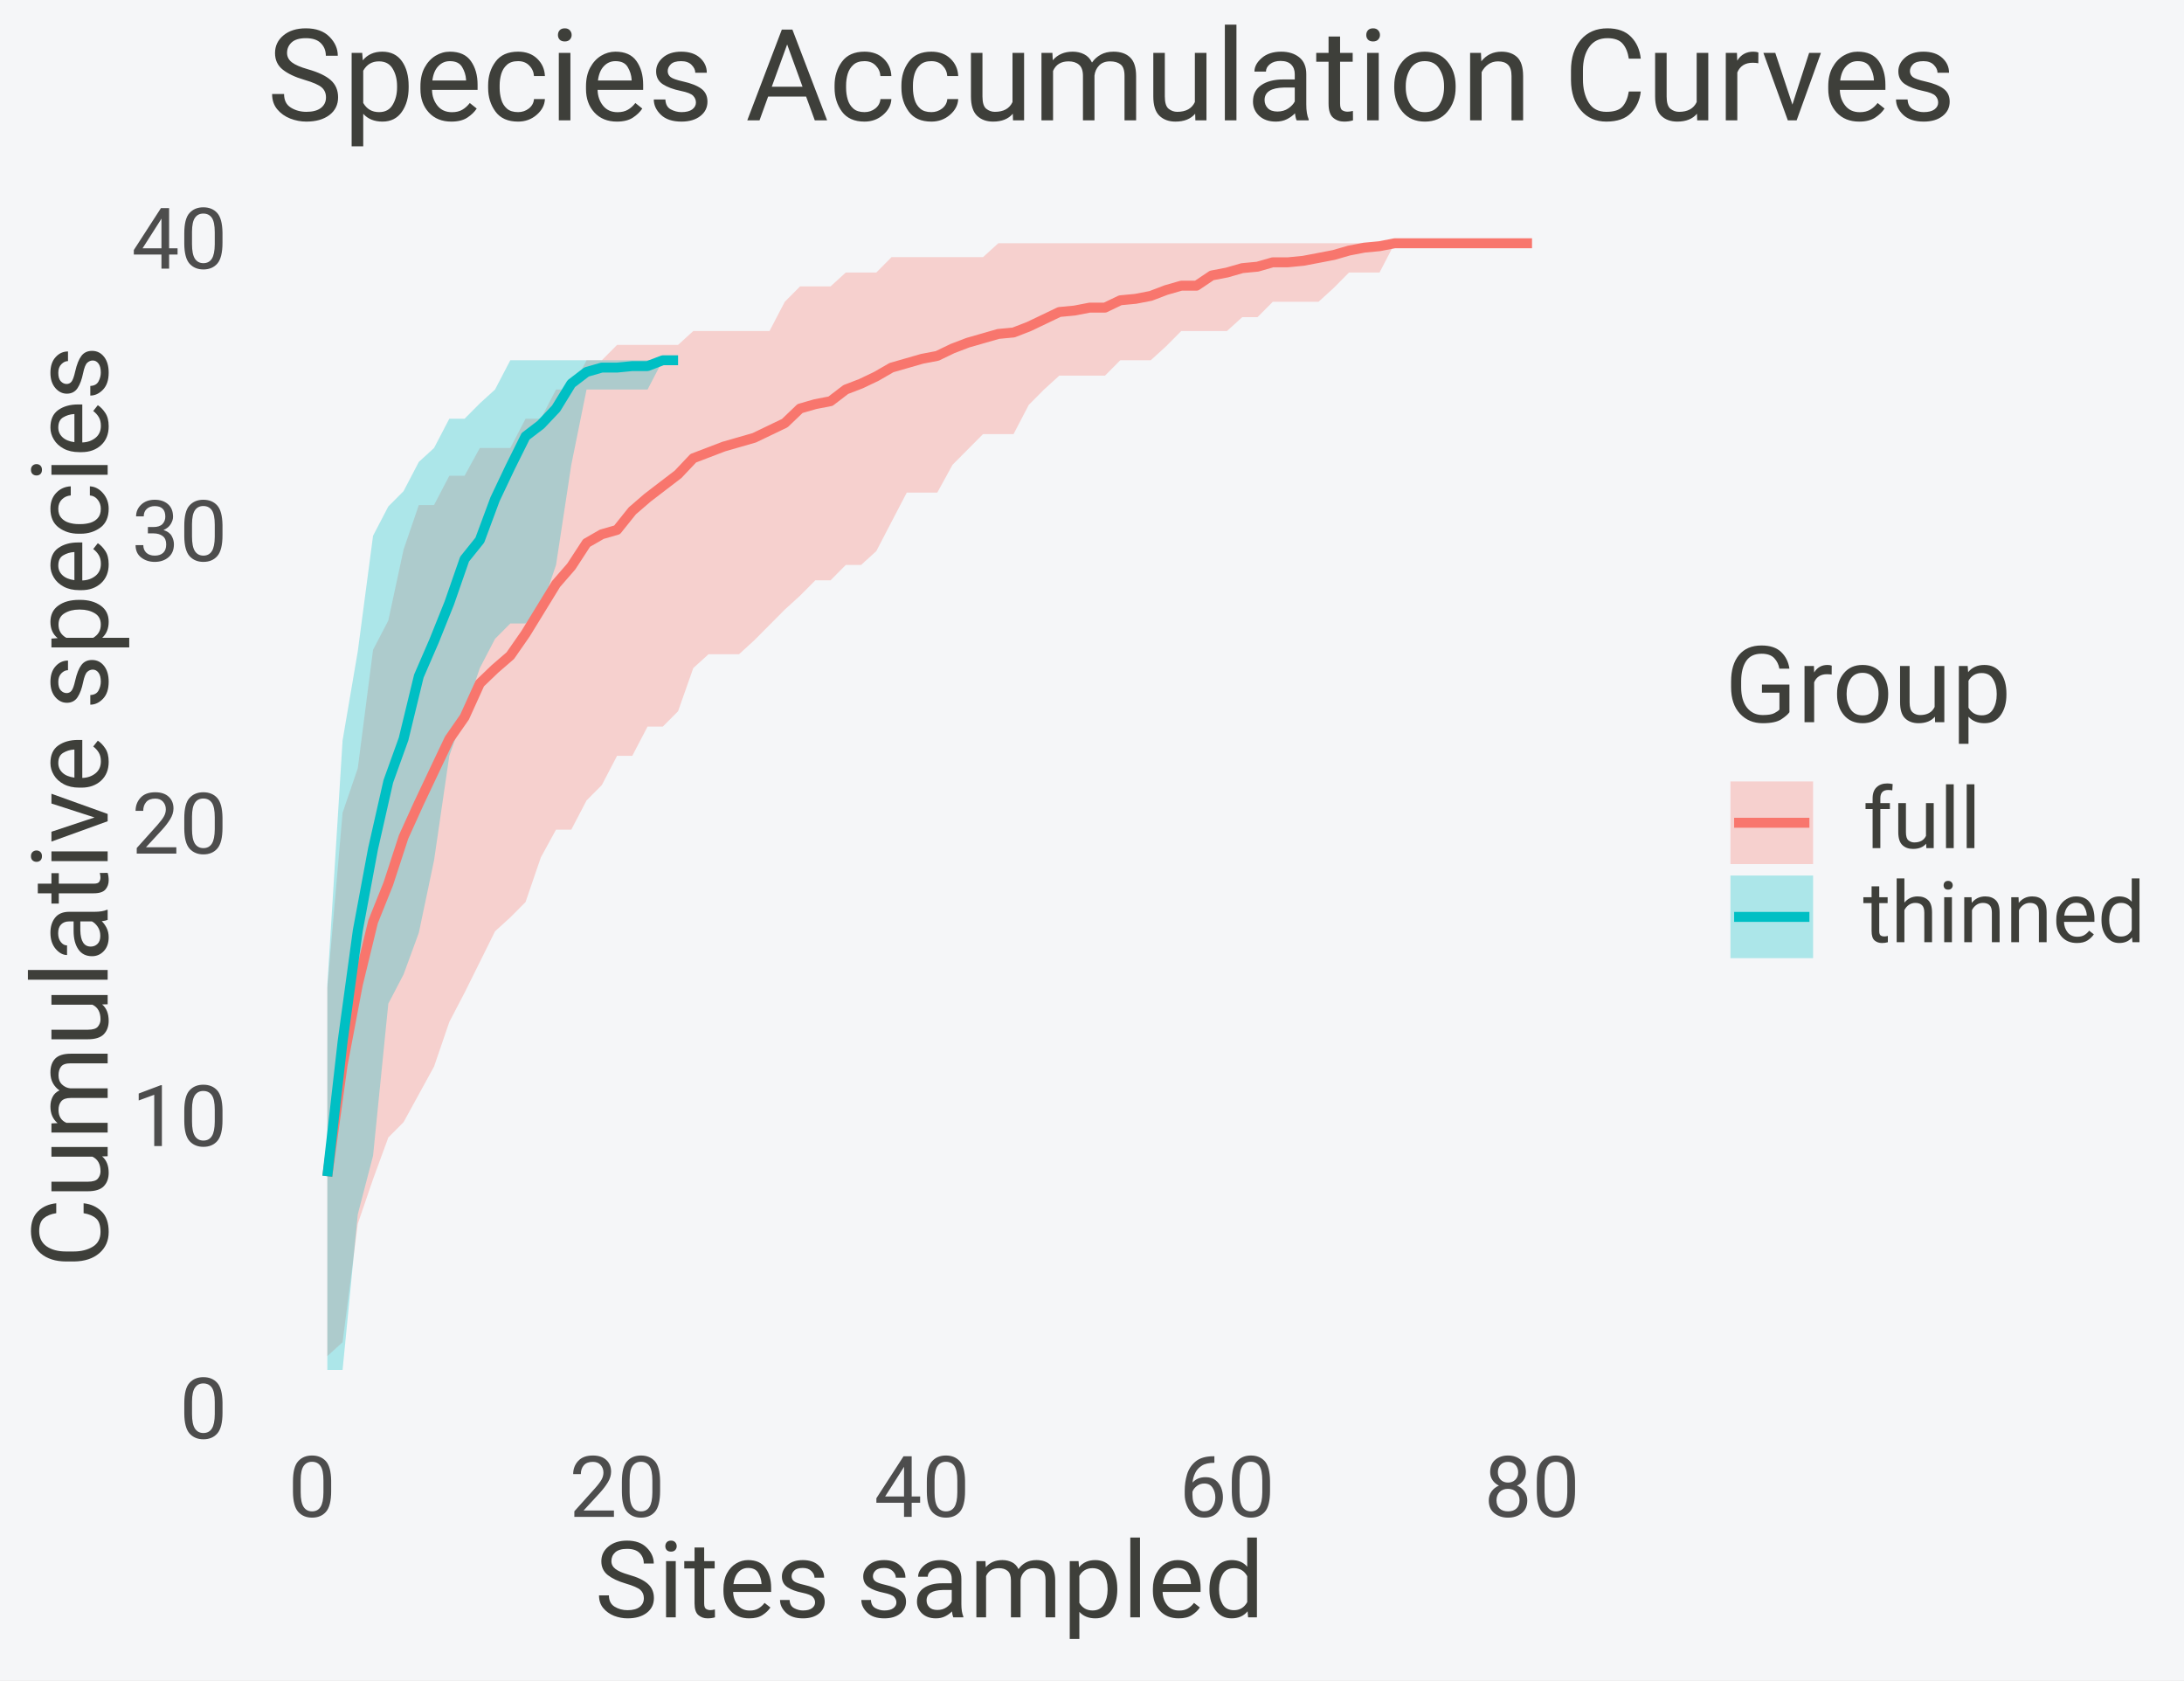
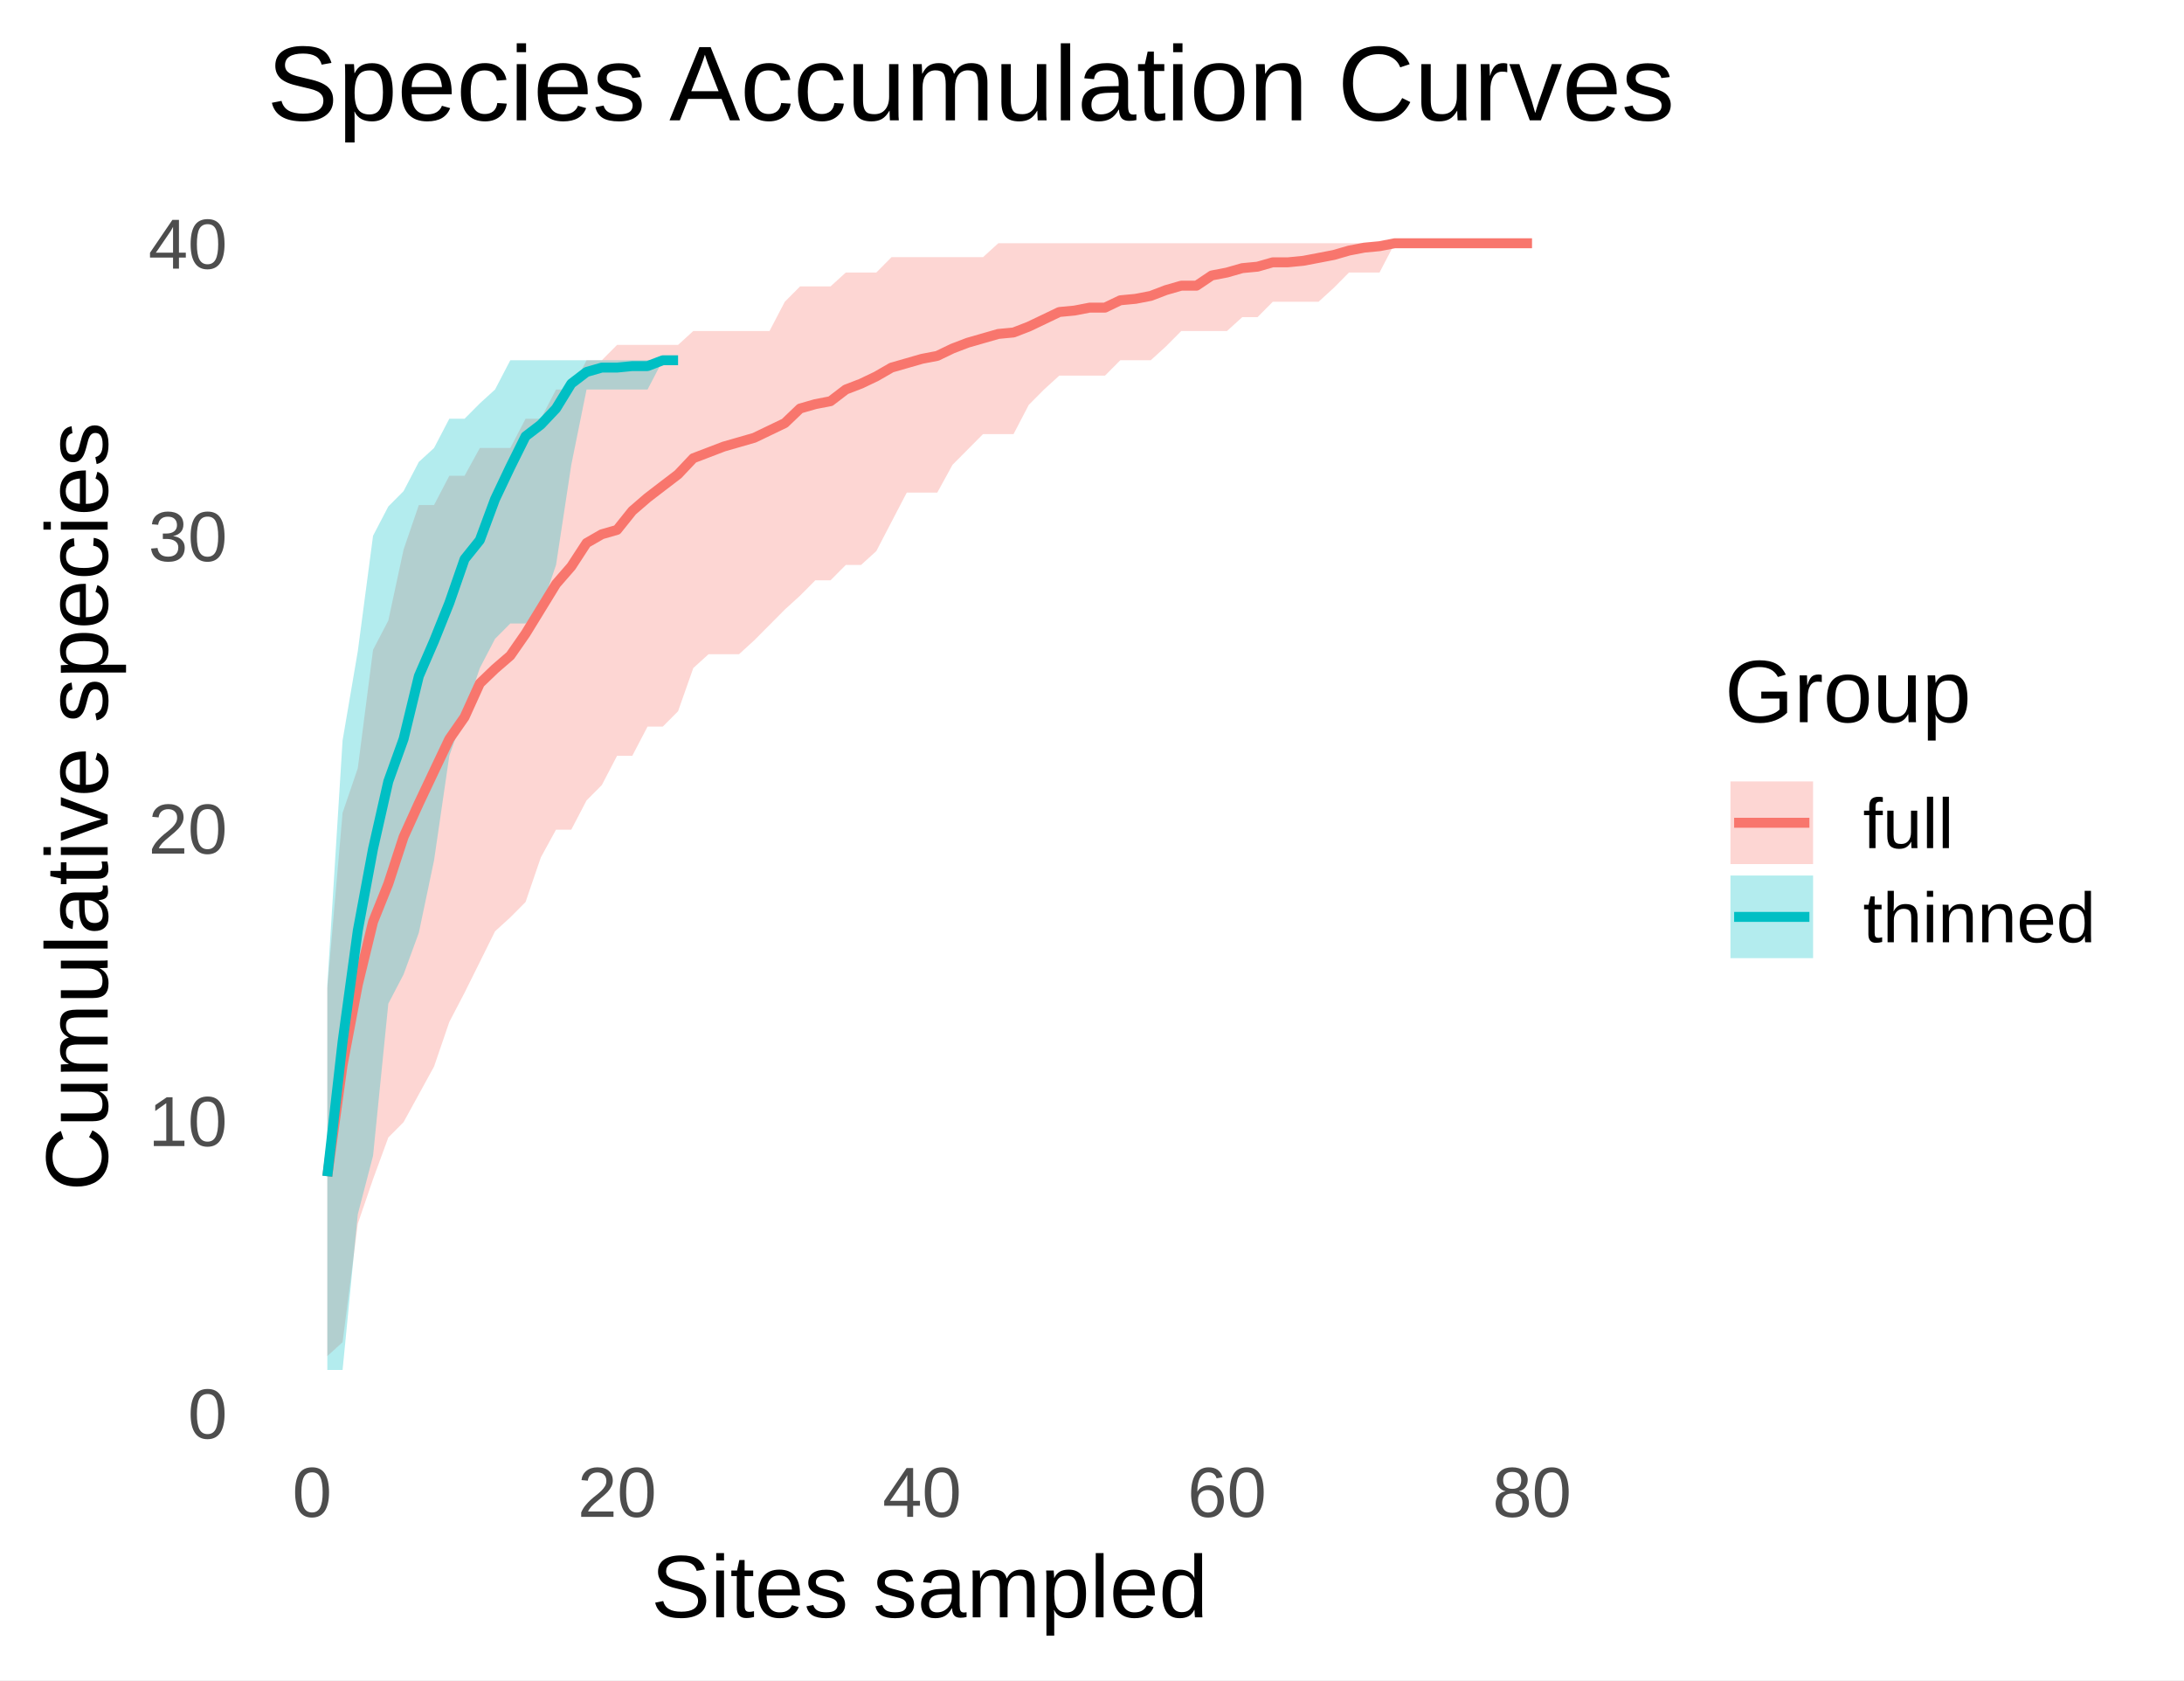
<svg xmlns="http://www.w3.org/2000/svg" width="468.00pt" height="360.00pt" viewBox="0 0 468.00 360.00">
  <g class="svglite">
    <defs>
      <style type="text/css">
-     /* theme-aware-processed */
-     .svglite line, .svglite polyline, .svglite polygon, .svglite path, .svglite circle {
+     .svglite line, .svglite polyline, .svglite polygon, .svglite path, .svglite rect, .svglite circle {
      fill: none;
-       stroke: #3E3F3A;
-       stroke-linecap: round;
-       stroke-linejoin: round;
-       stroke-miterlimit: 10.00;
-     }
-     .svglite &gt; g &gt; rect {
-       fill: none;
-       stroke: #3E3F3A;
+       stroke: #000000;
      stroke-linecap: round;
      stroke-linejoin: round;
      stroke-miterlimit: 10.00;
    }
    .svglite text {
      white-space: pre;
-       fill: #3E3F3A;
    }
    .svglite g.glyphgroup path {
      fill: inherit;
      stroke: none;
    }
  </style>
    </defs>
-     <rect class="svg-bg" width="100%" height="100%" style="stroke: none; fill: #F5F6F8;" />
+     <rect width="100%" height="100%" style="stroke: none; fill: #FFFFFF;" />
    <defs>
      <clipPath id="cpMC4wMHw0NjguMDB8MC4wMHwzNjAuMDA=">
        <rect x="0.00" y="0.00" width="468.00" height="360.00" />
      </clipPath>
    </defs>
    <g clip-path="url(#cpMC4wMHw0NjguMDB8MC4wMHwzNjAuMDA=)">
-       <rect x="0.00" y="0.00" width="468.00" height="360.00" style="stroke-width: 1.84; stroke: none;" /> fill: #F5F6F8;' /&gt;
- </g>
+       <rect x="0.00" y="0.00" width="468.00" height="360.00" style="stroke-width: 1.84; stroke: none;" />
+     </g>
    <defs>
      <clipPath id="cpNTcuMjN8MzQxLjE5fDQwLjA1fDMwNS42MQ==">
        <rect x="57.23" y="40.05" width="283.96" height="265.55" />
      </clipPath>
    </defs>
    <g clip-path="url(#cpNTcuMjN8MzQxLjE5fDQwLjA1fDMwNS42MQ==)">
-       <rect x="57.23" y="40.05" width="283.96" height="265.55" style="stroke-width: 1.84; stroke: none;" /> fill: #F5F6F8;' /&gt;
- <polygon points="70.14,211.76 73.41,174.16 76.67,164.60 79.94,139.23 83.21,132.96 86.48,117.76 89.75,108.21 93.01,108.21 96.28,101.94 99.55,101.94 102.82,95.99 106.08,95.99 109.35,95.99 112.62,89.72 115.89,89.72 119.15,83.46 122.42,83.46 125.69,77.19 128.96,77.19 132.23,73.90 135.49,73.90 138.76,73.90 142.03,73.90 145.30,73.90 148.56,70.92 151.83,70.92 155.10,70.92 158.37,70.92 161.63,70.92 164.90,70.92 168.17,64.66 171.44,61.37 174.71,61.37 177.97,61.37 181.24,58.39 184.51,58.39 187.78,58.39 191.04,55.10 194.31,55.10 197.58,55.10 200.85,55.10 204.11,55.10 207.38,55.10 210.65,55.10 213.92,52.12 217.19,52.12 220.45,52.12 223.72,52.12 226.99,52.12 230.26,52.12 233.52,52.12 236.79,52.12 240.06,52.12 243.33,52.12 246.59,52.12 249.86,52.12 253.13,52.12 256.40,52.12 259.66,52.12 262.93,52.12 266.20,52.12 269.47,52.12 272.74,52.12 276.00,52.12 279.27,52.12 282.54,52.12 285.81,52.12 289.07,52.12 292.34,52.12 295.61,52.12 298.88,52.12 302.14,52.12 305.41,52.12 308.68,52.12 311.95,52.12 315.22,52.12 318.48,52.12 321.75,52.12 325.02,52.12 328.29,52.12 328.29,52.12 325.02,52.12 321.75,52.12 318.48,52.12 315.22,52.12 311.95,52.12 308.68,52.12 305.41,52.12 302.14,52.12 298.88,52.12 295.61,58.39 292.34,58.39 289.07,58.39 285.81,61.68 282.54,64.66 279.27,64.66 276.00,64.66 272.74,64.66 269.47,67.95 266.20,67.95 262.93,70.92 259.66,70.92 256.40,70.92 253.13,70.92 249.86,74.21 246.59,77.19 243.33,77.19 240.06,77.19 236.79,80.48 233.52,80.48 230.26,80.48 226.99,80.48 223.72,83.46 220.45,86.75 217.19,93.01 213.92,93.01 210.65,93.01 207.38,96.30 204.11,99.59 200.85,105.54 197.58,105.54 194.31,105.54 191.04,111.81 187.78,118.08 184.51,121.05 181.24,121.05 177.97,124.34 174.71,124.34 171.44,127.63 168.17,130.61 164.90,133.90 161.63,137.19 158.37,140.17 155.10,140.17 151.83,140.17 148.56,143.14 145.30,152.39 142.03,155.68 138.76,155.68 135.49,161.94 132.23,161.94 128.96,168.21 125.69,171.50 122.42,177.76 119.15,177.76 115.89,183.72 112.62,193.27 109.35,196.56 106.08,199.54 102.82,206.12 99.55,212.70 96.28,218.97 93.01,228.52 89.75,234.47 86.48,240.43 83.21,243.72 79.94,252.65 76.67,262.20 73.41,287.58 70.14,290.56 " style="stroke-width: 0.00; stroke: none; stroke-linecap: butt; fill: #F8766D; fill-opacity: 0.30;" />
+       <rect x="57.23" y="40.05" width="283.96" height="265.55" style="stroke-width: 1.84; stroke: none;" />
+       <polygon points="70.14,211.76 73.41,174.16 76.67,164.60 79.94,139.23 83.21,132.96 86.48,117.76 89.75,108.21 93.01,108.21 96.28,101.94 99.55,101.94 102.82,95.99 106.08,95.99 109.35,95.99 112.62,89.72 115.89,89.72 119.15,83.46 122.42,83.46 125.69,77.19 128.96,77.19 132.23,73.90 135.49,73.90 138.76,73.90 142.03,73.90 145.30,73.90 148.56,70.92 151.83,70.92 155.10,70.92 158.37,70.92 161.63,70.92 164.90,70.92 168.17,64.66 171.44,61.37 174.71,61.37 177.97,61.37 181.24,58.39 184.51,58.39 187.78,58.39 191.04,55.10 194.31,55.10 197.58,55.10 200.85,55.10 204.11,55.10 207.38,55.10 210.65,55.10 213.92,52.12 217.19,52.12 220.45,52.12 223.72,52.12 226.99,52.12 230.26,52.12 233.52,52.12 236.79,52.12 240.06,52.12 243.33,52.12 246.59,52.12 249.86,52.12 253.13,52.12 256.40,52.12 259.66,52.12 262.93,52.12 266.20,52.12 269.47,52.12 272.74,52.12 276.00,52.12 279.27,52.12 282.54,52.12 285.81,52.12 289.07,52.12 292.34,52.12 295.61,52.12 298.88,52.12 302.14,52.12 305.41,52.12 308.68,52.12 311.95,52.12 315.22,52.12 318.48,52.12 321.75,52.12 325.02,52.12 328.29,52.12 328.29,52.12 325.02,52.12 321.75,52.12 318.48,52.12 315.22,52.12 311.95,52.12 308.68,52.12 305.41,52.12 302.14,52.12 298.88,52.12 295.61,58.39 292.34,58.39 289.07,58.39 285.81,61.68 282.54,64.66 279.27,64.66 276.00,64.66 272.74,64.66 269.47,67.95 266.20,67.95 262.93,70.92 259.66,70.92 256.40,70.92 253.13,70.92 249.86,74.21 246.59,77.19 243.33,77.19 240.06,77.19 236.79,80.48 233.52,80.48 230.26,80.48 226.99,80.48 223.72,83.46 220.45,86.75 217.19,93.01 213.92,93.01 210.65,93.01 207.38,96.30 204.11,99.59 200.85,105.54 197.58,105.54 194.31,105.54 191.04,111.81 187.78,118.08 184.51,121.05 181.24,121.05 177.97,124.34 174.71,124.34 171.44,127.63 168.17,130.61 164.90,133.90 161.63,137.19 158.37,140.17 155.10,140.17 151.83,140.17 148.56,143.14 145.30,152.39 142.03,155.68 138.76,155.68 135.49,161.94 132.23,161.94 128.96,168.21 125.69,171.50 122.42,177.76 119.15,177.76 115.89,183.72 112.62,193.27 109.35,196.56 106.08,199.54 102.82,206.12 99.55,212.70 96.28,218.97 93.01,228.52 89.75,234.47 86.48,240.43 83.21,243.72 79.94,252.65 76.67,262.20 73.41,287.58 70.14,290.56 " style="stroke-width: 0.00; stroke: none; stroke-linecap: butt; fill: #F8766D; fill-opacity: 0.30;" />
      <polyline points="70.14,211.76 73.41,174.16 76.67,164.60 79.94,139.23 83.21,132.96 86.48,117.76 89.75,108.21 93.01,108.21 96.28,101.94 99.55,101.94 102.82,95.99 106.08,95.99 109.35,95.99 112.62,89.72 115.89,89.72 119.15,83.46 122.42,83.46 125.69,77.19 128.96,77.19 132.23,73.90 135.49,73.90 138.76,73.90 142.03,73.90 145.30,73.90 148.56,70.92 151.83,70.92 155.10,70.92 158.37,70.92 161.63,70.92 164.90,70.92 168.17,64.66 171.44,61.37 174.71,61.37 177.97,61.37 181.24,58.39 184.51,58.39 187.78,58.39 191.04,55.10 194.31,55.10 197.58,55.10 200.85,55.10 204.11,55.10 207.38,55.10 210.65,55.10 213.92,52.12 217.19,52.12 220.45,52.12 223.72,52.12 226.99,52.12 230.26,52.12 233.52,52.12 236.79,52.12 240.06,52.12 243.33,52.12 246.59,52.12 249.86,52.12 253.13,52.12 256.40,52.12 259.66,52.12 262.93,52.12 266.20,52.12 269.47,52.12 272.74,52.12 276.00,52.12 279.27,52.12 282.54,52.12 285.81,52.12 289.07,52.12 292.34,52.12 295.61,52.12 298.88,52.12 302.14,52.12 305.41,52.12 308.68,52.12 311.95,52.12 315.22,52.12 318.48,52.12 321.75,52.12 325.02,52.12 328.29,52.12 " style="stroke-width: 1.84; stroke: none; stroke-linecap: butt;" />
      <polyline points="328.29,52.12 325.02,52.12 321.75,52.12 318.48,52.12 315.22,52.12 311.95,52.12 308.68,52.12 305.41,52.12 302.14,52.12 298.88,52.12 295.61,58.39 292.34,58.39 289.07,58.39 285.81,61.68 282.54,64.66 279.27,64.66 276.00,64.66 272.74,64.66 269.47,67.95 266.20,67.95 262.93,70.92 259.66,70.92 256.40,70.92 253.13,70.92 249.86,74.21 246.59,77.19 243.33,77.19 240.06,77.19 236.79,80.48 233.52,80.48 230.26,80.48 226.99,80.48 223.72,83.46 220.45,86.75 217.19,93.01 213.92,93.01 210.65,93.01 207.38,96.30 204.11,99.59 200.85,105.54 197.58,105.54 194.31,105.54 191.04,111.81 187.78,118.08 184.51,121.05 181.24,121.05 177.97,124.34 174.71,124.34 171.44,127.63 168.17,130.61 164.90,133.90 161.63,137.19 158.37,140.17 155.10,140.17 151.83,140.17 148.56,143.14 145.30,152.39 142.03,155.68 138.76,155.68 135.49,161.94 132.23,161.94 128.96,168.21 125.69,171.50 122.42,177.76 119.15,177.76 115.89,183.72 112.62,193.27 109.35,196.56 106.08,199.54 102.82,206.12 99.55,212.70 96.28,218.97 93.01,228.52 89.75,234.47 86.48,240.43 83.21,243.72 79.94,252.65 76.67,262.20 73.41,287.58 70.14,290.56 " style="stroke-width: 1.84; stroke: none; stroke-linecap: butt;" />
      <polygon points="70.14,211.13 73.41,158.65 76.67,139.54 79.94,114.79 83.21,108.52 86.48,105.23 89.75,98.97 93.01,95.99 96.28,89.72 99.55,89.72 102.82,86.43 106.08,83.46 109.35,77.19 112.62,77.19 115.89,77.19 119.15,77.19 122.42,77.19 125.69,77.19 128.96,77.19 132.23,77.19 135.49,77.19 138.76,77.19 142.03,77.19 145.30,77.19 145.30,77.19 142.03,77.19 138.76,83.46 135.49,83.46 132.23,83.46 128.96,83.46 125.69,83.46 122.42,99.59 119.15,121.05 115.89,130.61 112.62,133.59 109.35,133.59 106.08,136.88 102.82,143.14 99.55,152.70 96.28,161.94 93.01,184.34 89.75,199.85 86.48,208.78 83.21,215.05 79.94,247.63 76.67,260.17 73.41,293.53 70.14,293.53 " style="stroke-width: 0.00; stroke: none; stroke-linecap: butt; fill: #00BFC4; fill-opacity: 0.30;" />
      <polyline points="70.14,211.13 73.41,158.65 76.67,139.54 79.94,114.79 83.21,108.52 86.48,105.23 89.75,98.97 93.01,95.99 96.28,89.72 99.55,89.72 102.82,86.43 106.08,83.46 109.35,77.19 112.62,77.19 115.89,77.19 119.15,77.19 122.42,77.19 125.69,77.19 128.96,77.19 132.23,77.19 135.49,77.19 138.76,77.19 142.03,77.19 145.30,77.19 " style="stroke-width: 1.84; stroke: none; stroke-linecap: butt;" />
      <polyline points="145.30,77.19 142.03,77.19 138.76,83.46 135.49,83.46 132.23,83.46 128.96,83.46 125.69,83.46 122.42,99.59 119.15,121.05 115.89,130.61 112.62,133.59 109.35,133.59 106.08,136.88 102.82,143.14 99.55,152.70 96.28,161.94 93.01,184.34 89.75,199.85 86.48,208.78 83.21,215.05 79.94,247.63 76.67,260.17 73.41,293.53 70.14,293.53 " style="stroke-width: 1.84; stroke: none; stroke-linecap: butt;" />
      <polyline points="70.14,252.02 73.41,228.21 76.67,210.98 79.94,197.50 83.21,189.36 86.48,179.33 89.75,172.12 93.01,165.23 96.28,158.34 99.55,153.64 102.82,146.43 106.08,143.30 109.35,140.48 112.62,135.78 115.89,130.45 119.15,125.13 122.42,121.37 125.69,116.35 128.96,114.47 132.23,113.53 135.49,109.46 138.76,106.64 142.03,104.13 145.30,101.63 148.56,98.18 151.83,96.93 155.10,95.68 158.37,94.74 161.63,93.80 164.90,92.23 168.17,90.66 171.44,87.53 174.71,86.59 177.97,85.96 181.24,83.46 184.51,82.20 187.78,80.64 191.04,78.76 194.31,77.82 197.58,76.88 200.85,76.25 204.11,74.68 207.38,73.43 210.65,72.49 213.92,71.55 217.19,71.24 220.45,69.98 223.72,68.42 226.99,66.85 230.26,66.54 233.52,65.91 236.79,65.91 240.06,64.34 243.33,64.03 246.59,63.40 249.86,62.15 253.13,61.21 256.40,61.21 259.66,59.02 262.93,58.39 266.20,57.45 269.47,57.14 272.74,56.20 276.00,56.20 279.27,55.88 282.54,55.26 285.81,54.63 289.07,53.69 292.34,53.06 295.61,52.75 298.88,52.12 302.14,52.12 305.41,52.12 308.68,52.12 311.95,52.12 315.22,52.12 318.48,52.12 321.75,52.12 325.02,52.12 328.29,52.12 " style="stroke-width: 2.13; stroke: #F8766D; stroke-linecap: butt;" />
      <polyline points="70.14,252.02 73.41,223.20 76.67,199.38 79.94,181.84 83.21,167.42 86.48,158.34 89.75,144.87 93.01,137.35 96.28,129.20 99.55,119.80 102.82,115.73 106.08,106.95 109.35,100.06 112.62,93.48 115.89,90.98 119.15,87.53 122.42,82.20 125.69,79.70 128.96,78.76 132.23,78.76 135.49,78.44 138.76,78.44 142.03,77.19 145.30,77.19 " style="stroke-width: 2.13; stroke: #00BFC4; stroke-linecap: butt;" />
    </g>
    <g clip-path="url(#cpMC4wMHw0NjguMDB8MC4wMHwzNjAuMDA=)">
-       <text x="48.71" y="308.21" text-anchor="end" style="font-size: 1.52em;fill: #4D4D4D; font-family: &quot;Roboto&quot;, -apple-system, BlinkMacSystemFont, &quot;Segoe UI&quot;, system-ui, sans-serif;">0</text>
-       <text x="48.71" y="245.55" text-anchor="end" style="font-size: 1.52em;fill: #4D4D4D; font-family: &quot;Roboto&quot;, -apple-system, BlinkMacSystemFont, &quot;Segoe UI&quot;, system-ui, sans-serif;">10</text>
-       <text x="48.71" y="182.89" text-anchor="end" style="font-size: 1.52em;fill: #4D4D4D; font-family: &quot;Roboto&quot;, -apple-system, BlinkMacSystemFont, &quot;Segoe UI&quot;, system-ui, sans-serif;">20</text>
-       <text x="48.71" y="120.22" text-anchor="end" style="font-size: 1.52em;fill: #4D4D4D; font-family: &quot;Roboto&quot;, -apple-system, BlinkMacSystemFont, &quot;Segoe UI&quot;, system-ui, sans-serif;">30</text>
-       <text x="48.71" y="57.56" text-anchor="end" style="font-size: 1.52em;fill: #4D4D4D; font-family: &quot;Roboto&quot;, -apple-system, BlinkMacSystemFont, &quot;Segoe UI&quot;, system-ui, sans-serif;">40</text>
-       <text x="66.87" y="325.00" text-anchor="middle" style="font-size: 1.52em;fill: #4D4D4D; font-family: &quot;Roboto&quot;, -apple-system, BlinkMacSystemFont, &quot;Segoe UI&quot;, system-ui, sans-serif;">0</text>
-       <text x="132.23" y="325.00" text-anchor="middle" style="font-size: 1.52em;fill: #4D4D4D; font-family: &quot;Roboto&quot;, -apple-system, BlinkMacSystemFont, &quot;Segoe UI&quot;, system-ui, sans-serif;">20</text>
-       <text x="197.58" y="325.00" text-anchor="middle" style="font-size: 1.52em;fill: #4D4D4D; font-family: &quot;Roboto&quot;, -apple-system, BlinkMacSystemFont, &quot;Segoe UI&quot;, system-ui, sans-serif;">40</text>
-       <text x="262.93" y="325.00" text-anchor="middle" style="font-size: 1.52em;fill: #4D4D4D; font-family: &quot;Roboto&quot;, -apple-system, BlinkMacSystemFont, &quot;Segoe UI&quot;, system-ui, sans-serif;">60</text>
-       <text x="328.29" y="325.00" text-anchor="middle" style="font-size: 1.52em;fill: #4D4D4D; font-family: &quot;Roboto&quot;, -apple-system, BlinkMacSystemFont, &quot;Segoe UI&quot;, system-ui, sans-serif;">80</text>
-       <text x="199.21" y="346.53" text-anchor="middle" style="font-size: 1.9em; font-family: &quot;Roboto&quot;, -apple-system, BlinkMacSystemFont, &quot;Segoe UI&quot;, system-ui, sans-serif;">Sites sampled</text>
-       <text transform="translate(23.07,172.83) rotate(-90)" text-anchor="middle" style="font-size: 1.9em; font-family: &quot;Roboto&quot;, -apple-system, BlinkMacSystemFont, &quot;Segoe UI&quot;, system-ui, sans-serif;">Cumulative species</text>
-       <text x="369.59" y="154.74" style="font-size: 1.9em; font-family: &quot;Roboto&quot;, -apple-system, BlinkMacSystemFont, &quot;Segoe UI&quot;, system-ui, sans-serif;">Group</text>
+       <text x="48.71" y="308.21" text-anchor="end" style="font-size: 15.20px;fill: #4D4D4D; font-family: &quot;Arial&quot;;" textLength="8.45px" lengthAdjust="spacingAndGlyphs">0</text>
+       <text x="48.71" y="245.55" text-anchor="end" style="font-size: 15.20px;fill: #4D4D4D; font-family: &quot;Arial&quot;;" textLength="16.91px" lengthAdjust="spacingAndGlyphs">10</text>
+       <text x="48.71" y="182.89" text-anchor="end" style="font-size: 15.20px;fill: #4D4D4D; font-family: &quot;Arial&quot;;" textLength="16.91px" lengthAdjust="spacingAndGlyphs">20</text>
+       <text x="48.71" y="120.22" text-anchor="end" style="font-size: 15.20px;fill: #4D4D4D; font-family: &quot;Arial&quot;;" textLength="16.91px" lengthAdjust="spacingAndGlyphs">30</text>
+       <text x="48.71" y="57.56" text-anchor="end" style="font-size: 15.20px;fill: #4D4D4D; font-family: &quot;Arial&quot;;" textLength="16.91px" lengthAdjust="spacingAndGlyphs">40</text>
+       <text x="66.87" y="325.00" text-anchor="middle" style="font-size: 15.20px;fill: #4D4D4D; font-family: &quot;Arial&quot;;" textLength="8.45px" lengthAdjust="spacingAndGlyphs">0</text>
+       <text x="132.23" y="325.00" text-anchor="middle" style="font-size: 15.20px;fill: #4D4D4D; font-family: &quot;Arial&quot;;" textLength="16.91px" lengthAdjust="spacingAndGlyphs">20</text>
+       <text x="197.58" y="325.00" text-anchor="middle" style="font-size: 15.20px;fill: #4D4D4D; font-family: &quot;Arial&quot;;" textLength="16.91px" lengthAdjust="spacingAndGlyphs">40</text>
+       <text x="262.93" y="325.00" text-anchor="middle" style="font-size: 15.20px;fill: #4D4D4D; font-family: &quot;Arial&quot;;" textLength="16.91px" lengthAdjust="spacingAndGlyphs">60</text>
+       <text x="328.29" y="325.00" text-anchor="middle" style="font-size: 15.20px;fill: #4D4D4D; font-family: &quot;Arial&quot;;" textLength="16.91px" lengthAdjust="spacingAndGlyphs">80</text>
+       <text x="199.21" y="346.53" text-anchor="middle" style="font-size: 19.00px; font-family: &quot;Arial&quot;;" textLength="119.31px" lengthAdjust="spacingAndGlyphs">Sites sampled</text>
+       <text transform="translate(23.07,172.83) rotate(-90)" text-anchor="middle" style="font-size: 19.00px; font-family: &quot;Arial&quot;;" textLength="164.70px" lengthAdjust="spacingAndGlyphs">Cumulative species</text>
+       <text x="369.59" y="154.74" style="font-size: 19.00px; font-family: &quot;Arial&quot;;" textLength="52.80px" lengthAdjust="spacingAndGlyphs">Group</text>
      <rect x="370.81" y="167.43" width="17.71" height="17.71" style="stroke-width: 1.84; stroke: none; stroke-linecap: butt; fill: #F8766D; fill-opacity: 0.30;" />
      <line x1="371.60" y1="176.29" x2="387.73" y2="176.29" style="stroke-width: 2.13; stroke: #F8766D; stroke-linecap: butt;" />
      <rect x="370.81" y="187.59" width="17.71" height="17.71" style="stroke-width: 1.84; stroke: none; stroke-linecap: butt; fill: #00BFC4; fill-opacity: 0.30;" />
      <line x1="371.60" y1="196.45" x2="387.73" y2="196.45" style="stroke-width: 2.13; stroke: #00BFC4; stroke-linecap: butt;" />
-       <text x="399.21" y="181.72" style="font-size: 1.52em; font-family: &quot;Roboto&quot;, -apple-system, BlinkMacSystemFont, &quot;Segoe UI&quot;, system-ui, sans-serif;">full</text>
-       <text x="399.21" y="201.88" style="font-size: 1.52em; font-family: &quot;Roboto&quot;, -apple-system, BlinkMacSystemFont, &quot;Segoe UI&quot;, system-ui, sans-serif;">thinned</text>
-       <text x="57.23" y="25.79" style="font-size: 2.28em; font-family: &quot;Roboto&quot;, -apple-system, BlinkMacSystemFont, &quot;Segoe UI&quot;, system-ui, sans-serif;">Species Accumulation Curves</text>
+       <text x="399.21" y="181.72" style="font-size: 15.20px; font-family: &quot;Arial&quot;;" textLength="19.42px" lengthAdjust="spacingAndGlyphs">full</text>
+       <text x="399.21" y="201.88" style="font-size: 15.20px; font-family: &quot;Arial&quot;;" textLength="49.86px" lengthAdjust="spacingAndGlyphs">thinned</text>
+       <text x="57.23" y="25.79" style="font-size: 22.80px; font-family: &quot;Arial&quot;;" textLength="301.52px" lengthAdjust="spacingAndGlyphs">Species Accumulation Curves</text>
    </g>
  </g>
</svg>
